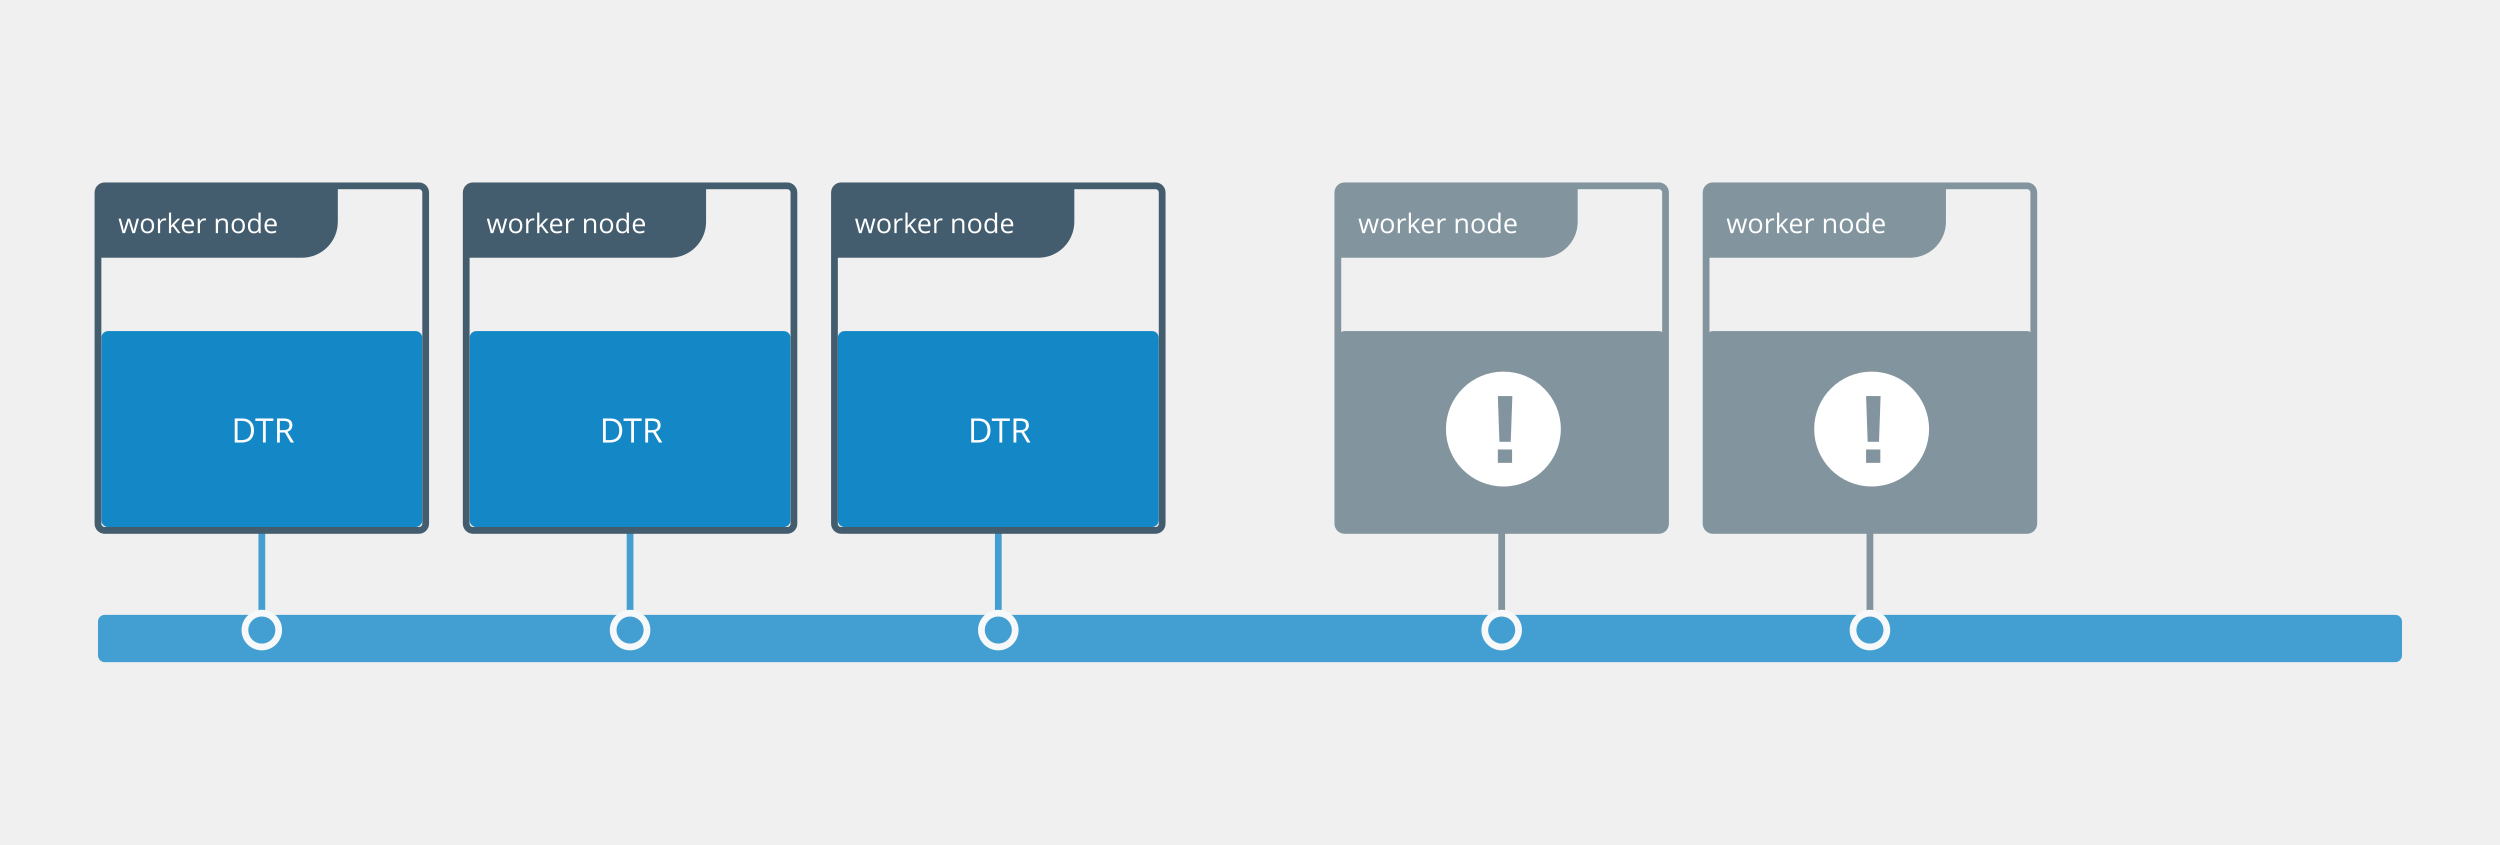
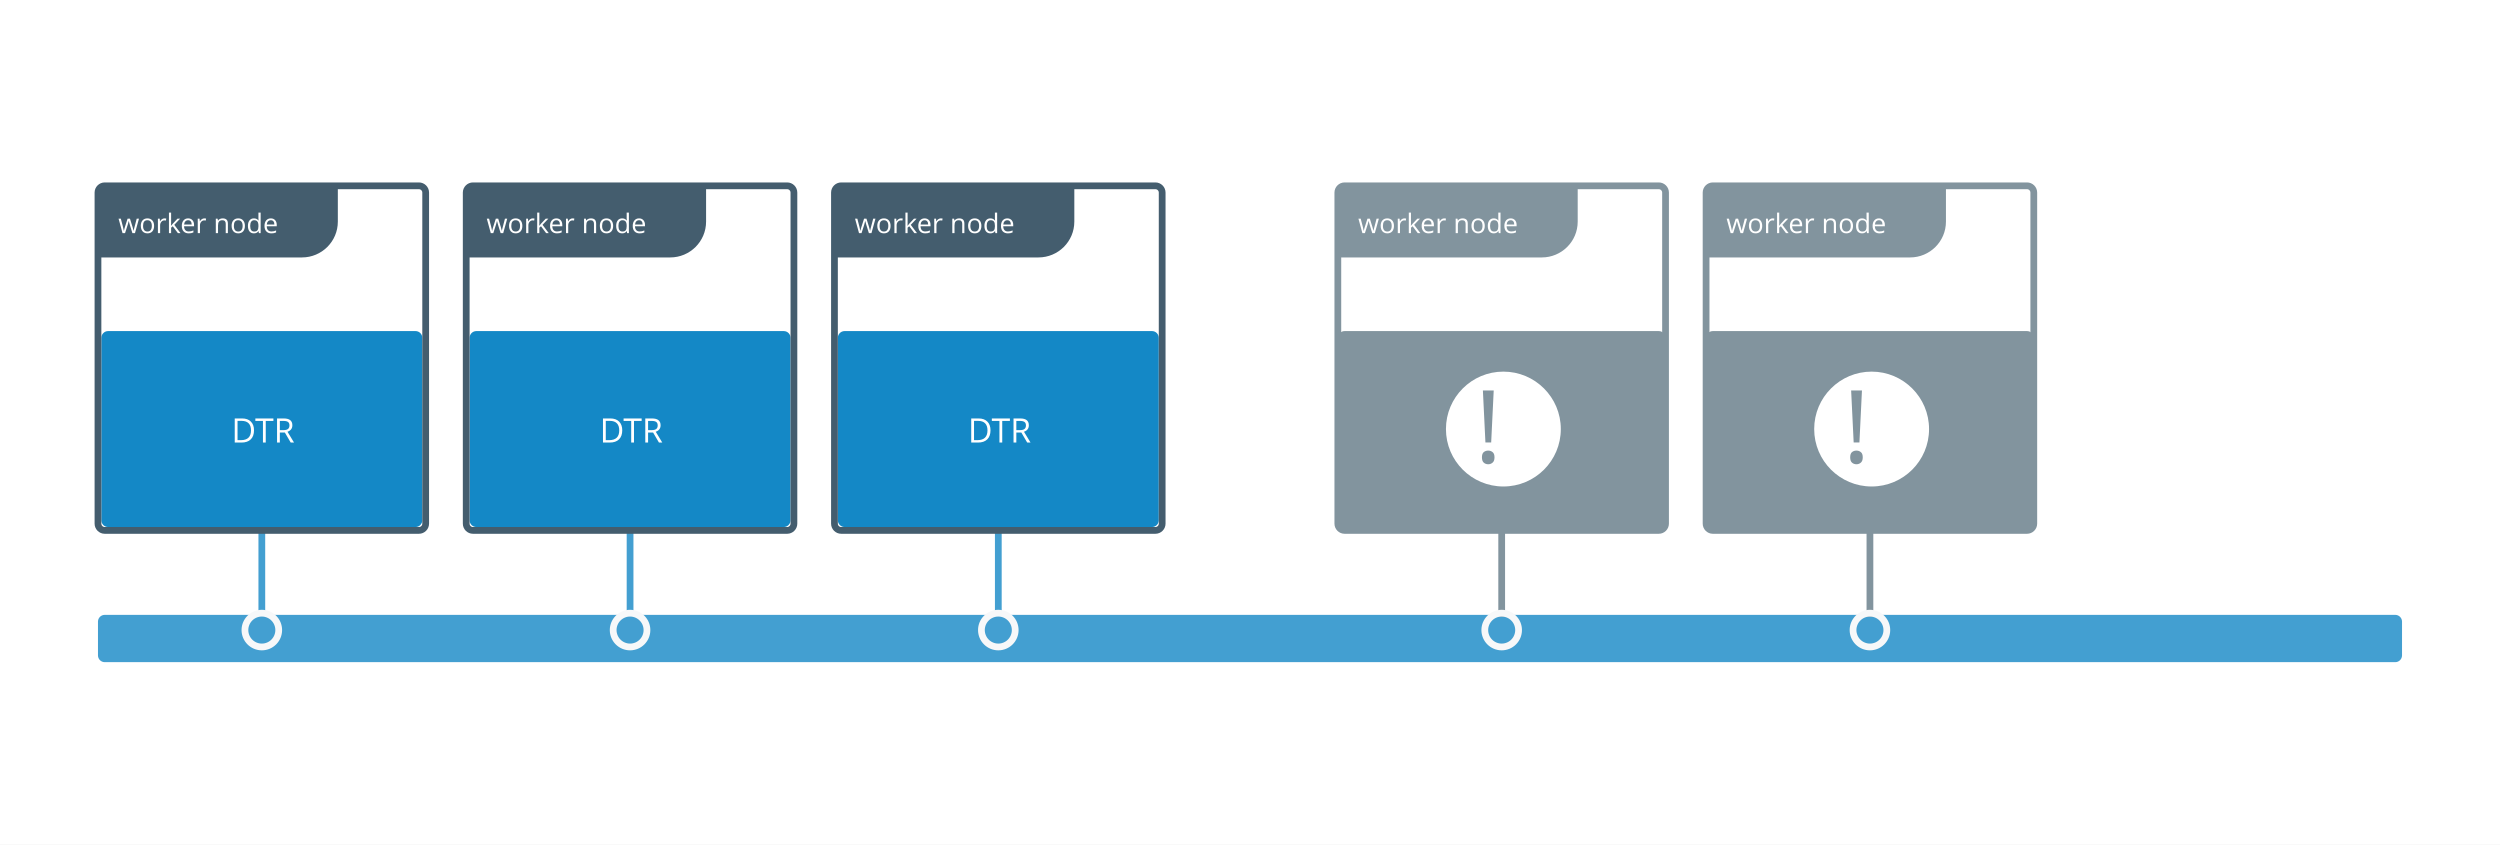
- <svg xmlns="http://www.w3.org/2000/svg" xmlns:xlink="http://www.w3.org/1999/xlink" width="740px" height="250px" viewBox="0 0 740 250" version="1.1" style="background: #FFFFFF;">
-   <defs>
-     <circle id="path-1" cx="4" cy="4" r="4" />
-     <circle id="path-2" cx="4" cy="4" r="4" />
-     <circle id="path-3" cx="4" cy="4" r="4" />
-     <circle id="path-4" cx="4" cy="4" r="4" />
-     <circle id="path-5" cx="4" cy="4" r="4" />
-   </defs>
-   <g id="dtr-diagrams" stroke="none" stroke-width="1" fill="none" fill-rule="evenodd">
+ <svg xmlns="http://www.w3.org/2000/svg" version="1.1" id="Layer_1" x="0px" y="0px" viewBox="0 0 740 250" style="enable-background:new 0 0 740 250;" xml:space="preserve">
+   <style type="text/css">
+ 	.st0{fill:#FFFFFF;}
+ 	.st1{fill-rule:evenodd;clip-rule:evenodd;fill:#439FD1;}
+ 	.st2{fill:none;stroke:#82949E;stroke-width:2;stroke-linecap:round;stroke-linejoin:round;}
+ 	.st3{fill:none;stroke:#F7F8F9;stroke-width:2;}
+ 	.st4{fill-rule:evenodd;clip-rule:evenodd;fill:#82949E;}
+ 	.st5{font-family:'OpenSans';}
+ 	.st6{font-size:8px;}
+ 	.st7{fill:none;stroke:#82949E;stroke-width:2;}
+ 	.st8{fill-rule:evenodd;clip-rule:evenodd;fill:#FFFFFF;}
+ 	.st9{fill:#82949E;}
+ 	.st10{font-family:'Courier-Bold';}
+ 	.st11{font-size:30px;}
+ 	.st12{fill:none;stroke:#439FD1;stroke-width:2;stroke-linecap:round;stroke-linejoin:round;}
+ 	.st13{fill-rule:evenodd;clip-rule:evenodd;fill:#445D6E;}
+ 	.st14{fill-rule:evenodd;clip-rule:evenodd;fill:#1488C6;}
+ 	.st15{font-size:10px;}
+ 	.st16{fill:none;stroke:#445D6E;stroke-width:2;}
+ </style>
+   <rect class="st0" width="740" height="250" />
+   <g id="dtr-diagrams">
    <g id="repair-replica-1">
      <g id="group" transform="translate(29, 55)">
        <g id="dtr">
-           <g id="network" transform="translate(0, 127)" fill="#439FD1">
-             <rect id="Rectangle-138" x="0" y="0" width="682" height="14" rx="2" />
+           <g id="network" transform="translate(0, 127)">
+             <path id="Rectangle-138" class="st1" d="M2,0h678c1.1,0,2,0.9,2,2v10c0,1.1-0.9,2-2,2H2c-1.1,0-2-0.9-2-2V2C0,0.9,0.9,0,2,0z" />
          </g>
-           <g id="arrows" transform="translate(229, 102)" />
+           <g id="arrows" transform="translate(229, 102)">
+ 				</g>
          <g id="nodes">
            <g id="node-1-copy-4" transform="translate(476, 0)">
              <g id="arrow" transform="translate(48.5, 119) rotate(-90) translate(-48.5, -119) translate(32, 115)">
-                 <path d="M2,4 L33,4" id="Line" stroke="#82949E" stroke-width="2" stroke-linecap="round" stroke-linejoin="round" />
+                 <path id="Line" class="st2" d="M2,4h31" />
                <g id="Oval">
-                   <use fill="#439FD1" fill-rule="evenodd" xlink:href="#path-1" />
-                   <circle stroke="#F7F8F9" stroke-width="2" cx="4" cy="4" r="5" />
+                   <g>
+                     <circle id="path-1" class="st1" cx="4" cy="4" r="4" />
+                   </g>
+                   <circle class="st3" cx="4" cy="4" r="5" />
                </g>
              </g>
              <g id="node">
                <g id="node-label">
-                   <path d="M0,2.003 C0,0.897 0.898,0 1.992,0 L71,0 L71,10.645 C71,16.524 66.231,21.29 60.351,21.29 L0,21.29 L0,2.003 Z" id="Rectangle-127" fill="#82949E" />
-                   <text id="worker-node" font-family="OpenSans, Open Sans" font-size="8" font-weight="normal" fill="#FFFFFF">
-                     <tspan x="6" y="14">worker node</tspan>
-                   </text>
+                   <path id="Rectangle-127" class="st4" d="M0,2c0-1.1,0.9-2,2-2h69v10.6c0,5.9-4.8,10.6-10.6,10.6H0V2z" />
+                   <text transform="matrix(1 0 0 1 6 14)" class="st0 st5 st6">worker node</text>
                </g>
              </g>
-               <g id="engine" transform="translate(0, 43)" fill="#82949E">
-                 <rect id="Rectangle-138" x="0" y="0" width="97" height="59" rx="2" />
+               <g id="engine" transform="translate(0, 43)">
+                 <path class="st4" d="M2,0h93c1.1,0,2,0.9,2,2v55c0,1.1-0.9,2-2,2H2c-1.1,0-2-0.9-2-2V2C0,0.9,0.9,0,2,0z" />
              </g>
-               <rect id="node-border" stroke="#82949E" stroke-width="2" x="0" y="0" width="97" height="102" rx="2" />
+               <path id="node-border" class="st7" d="M2,0h93c1.1,0,2,0.9,2,2v98c0,1.1-0.9,2-2,2H2c-1.1,0-2-0.9-2-2V2C0,0.9,0.9,0,2,0z" />
              <g id="error" transform="translate(32, 55)">
-                 <circle id="Oval-3" fill="#FFFFFF" cx="17" cy="17" r="17" />
-                 <text id="!" font-family="CourierNewPS-BoldMT, Courier New" font-size="30" font-weight="bold" fill="#82949E">
-                   <tspan x="8.499" y="27">!</tspan>
-                 </text>
+                 <circle id="Oval-3" class="st8" cx="17" cy="17" r="17" />
+                 <text transform="matrix(1 0 0 1 8.4985 27)" class="st9 st10 st11">!</text>
              </g>
            </g>
            <g id="node-1-copy-3" transform="translate(367, 0)">
-               <g id="arrow" transform="translate(48.5, 119) rotate(-90) translate(-48.5, -119) translate(32, 115)">
-                 <path d="M2,4 L33,4" id="Line" stroke="#82949E" stroke-width="2" stroke-linecap="round" stroke-linejoin="round" />
-                 <g id="Oval">
-                   <use fill="#439FD1" fill-rule="evenodd" xlink:href="#path-2" />
-                   <circle stroke="#F7F8F9" stroke-width="2" cx="4" cy="4" r="5" />
+               <g transform="translate(48.5, 119) rotate(-90) translate(-48.5, -119) translate(32, 115)">
+                 <path class="st2" d="M2,4h31" />
+                 <g>
+                   <g>
+                     <circle id="path-2" class="st1" cx="4" cy="4" r="4" />
+                   </g>
+                   <circle class="st3" cx="4" cy="4" r="5" />
                </g>
              </g>
-               <g id="node">
-                 <g id="node-label">
-                   <path d="M0,2.003 C0,0.897 0.898,0 1.992,0 L71,0 L71,10.645 C71,16.524 66.231,21.29 60.351,21.29 L0,21.29 L0,2.003 Z" id="Rectangle-127" fill="#82949E" />
-                   <text id="worker-node" font-family="OpenSans, Open Sans" font-size="8" font-weight="normal" fill="#FFFFFF">
-                     <tspan x="6" y="14">worker node</tspan>
-                   </text>
+               <g>
+                 <g>
+                   <path class="st4" d="M0,2c0-1.1,0.9-2,2-2h69v10.6c0,5.9-4.8,10.6-10.6,10.6H0V2z" />
+                   <text transform="matrix(1 0 0 1 6 14)" class="st0 st5 st6">worker node</text>
                </g>
              </g>
-               <g id="engine" transform="translate(0, 43)" fill="#82949E">
-                 <rect id="Rectangle-138" x="0" y="0" width="97" height="59" rx="2" />
+               <g transform="translate(0, 43)">
+                 <path class="st4" d="M2,0h93c1.1,0,2,0.9,2,2v55c0,1.1-0.9,2-2,2H2c-1.1,0-2-0.9-2-2V2C0,0.9,0.9,0,2,0z" />
              </g>
-               <rect id="node-border" stroke="#82949E" stroke-width="2" x="0" y="0" width="97" height="102" rx="2" />
-               <g id="error" transform="translate(32, 55)">
-                 <circle id="Oval-3" fill="#FFFFFF" cx="17" cy="17" r="17" />
-                 <text id="!" font-family="CourierNewPS-BoldMT, Courier New" font-size="30" font-weight="bold" fill="#82949E">
-                   <tspan x="8.499" y="27">!</tspan>
-                 </text>
+               <path class="st7" d="M2,0h93c1.1,0,2,0.9,2,2v98c0,1.1-0.9,2-2,2H2c-1.1,0-2-0.9-2-2V2C0,0.9,0.9,0,2,0z" />
+               <g transform="translate(32, 55)">
+                 <circle class="st8" cx="17" cy="17" r="17" />
+                 <text transform="matrix(1 0 0 1 8.4985 27)" class="st9 st10 st11">!</text>
              </g>
            </g>
            <g id="node-1-copy-2" transform="translate(218, 0)">
-               <g id="arrow" transform="translate(48.5, 119) rotate(-90) translate(-48.5, -119) translate(32, 115)">
-                 <path d="M2,4 L33,4" id="Line" stroke="#439FD1" stroke-width="2" stroke-linecap="round" stroke-linejoin="round" />
-                 <g id="Oval">
-                   <use fill="#439FD1" fill-rule="evenodd" xlink:href="#path-3" />
-                   <circle stroke="#F7F8F9" stroke-width="2" cx="4" cy="4" r="5" />
+               <g transform="translate(48.5, 119) rotate(-90) translate(-48.5, -119) translate(32, 115)">
+                 <path class="st12" d="M2,4h31" />
+                 <g>
+                   <g>
+                     <circle id="path-3" class="st1" cx="4" cy="4" r="4" />
+                   </g>
+                   <circle class="st3" cx="4" cy="4" r="5" />
                </g>
              </g>
-               <g id="node">
-                 <g id="node-label">
-                   <path d="M0,2.003 C0,0.897 0.898,0 1.992,0 L71,0 L71,10.645 C71,16.524 66.231,21.29 60.351,21.29 L0,21.29 L0,2.003 Z" id="Rectangle-127" fill="#445D6E" />
-                   <text id="worker-node" font-family="OpenSans, Open Sans" font-size="8" font-weight="normal" fill="#FFFFFF">
-                     <tspan x="6" y="14">worker node</tspan>
-                   </text>
+               <g>
+                 <g>
+                   <path class="st13" d="M0,2c0-1.1,0.9-2,2-2h69v10.6c0,5.9-4.8,10.6-10.6,10.6H0V2z" />
+                   <text transform="matrix(1 0 0 1 6 14)" class="st0 st5 st6">worker node</text>
                </g>
              </g>
-               <g id="engine" transform="translate(1, 43)">
-                 <rect id="Rectangle-138" fill="#1488C6" x="0" y="0" width="95" height="58" rx="2" />
-                 <text id="DTR" font-family="OpenSans, Open Sans" font-size="10" font-weight="normal" fill="#FFFFFF">
-                   <tspan x="38.498" y="33">DTR</tspan>
-                 </text>
+               <g transform="translate(1, 43)">
+                 <path class="st14" d="M2,0h91c1.1,0,2,0.9,2,2v54c0,1.1-0.9,2-2,2H2c-1.1,0-2-0.9-2-2V2C0,0.9,0.9,0,2,0z" />
+                 <text transform="matrix(1 0 0 1 38.498 33)" class="st0 st5 st15">DTR</text>
              </g>
-               <rect id="node-border" stroke="#445D6E" stroke-width="2" x="0" y="0" width="97" height="102" rx="2" />
+               <path class="st16" d="M2,0h93c1.1,0,2,0.9,2,2v98c0,1.1-0.9,2-2,2H2c-1.1,0-2-0.9-2-2V2C0,0.9,0.9,0,2,0z" />
            </g>
            <g id="node-1-copy" transform="translate(109, 0)">
-               <g id="arrow" transform="translate(48.5, 119) rotate(-90) translate(-48.5, -119) translate(32, 115)">
-                 <path d="M2,4 L33,4" id="Line" stroke="#439FD1" stroke-width="2" stroke-linecap="round" stroke-linejoin="round" />
-                 <g id="Oval">
-                   <use fill="#439FD1" fill-rule="evenodd" xlink:href="#path-4" />
-                   <circle stroke="#F7F8F9" stroke-width="2" cx="4" cy="4" r="5" />
+               <g transform="translate(48.5, 119) rotate(-90) translate(-48.5, -119) translate(32, 115)">
+                 <path class="st12" d="M2,4h31" />
+                 <g>
+                   <g>
+                     <circle id="path-4" class="st1" cx="4" cy="4" r="4" />
+                   </g>
+                   <circle class="st3" cx="4" cy="4" r="5" />
                </g>
              </g>
-               <g id="node">
-                 <g id="node-label">
-                   <path d="M0,2.003 C0,0.897 0.898,0 1.992,0 L71,0 L71,10.645 C71,16.524 66.231,21.29 60.351,21.29 L0,21.29 L0,2.003 Z" id="Rectangle-127" fill="#445D6E" />
-                   <text id="worker-node" font-family="OpenSans, Open Sans" font-size="8" font-weight="normal" fill="#FFFFFF">
-                     <tspan x="6" y="14">worker node</tspan>
-                   </text>
+               <g>
+                 <g>
+                   <path class="st13" d="M0,2c0-1.1,0.9-2,2-2h69v10.6c0,5.9-4.8,10.6-10.6,10.6H0V2z" />
+                   <text transform="matrix(1 0 0 1 6 14)" class="st0 st5 st6">worker node</text>
                </g>
              </g>
-               <g id="engine" transform="translate(1, 43)">
-                 <rect id="Rectangle-138" fill="#1488C6" x="0" y="0" width="95" height="58" rx="2" />
-                 <text id="DTR" font-family="OpenSans, Open Sans" font-size="10" font-weight="normal" fill="#FFFFFF">
-                   <tspan x="38.498" y="33">DTR</tspan>
-                 </text>
+               <g transform="translate(1, 43)">
+                 <path class="st14" d="M2,0h91c1.1,0,2,0.9,2,2v54c0,1.1-0.9,2-2,2H2c-1.1,0-2-0.9-2-2V2C0,0.9,0.9,0,2,0z" />
+                 <text transform="matrix(1 0 0 1 38.498 33)" class="st0 st5 st15">DTR</text>
              </g>
-               <rect id="node-border" stroke="#445D6E" stroke-width="2" x="0" y="0" width="97" height="102" rx="2" />
+               <path class="st16" d="M2,0h93c1.1,0,2,0.9,2,2v98c0,1.1-0.9,2-2,2H2c-1.1,0-2-0.9-2-2V2C0,0.9,0.9,0,2,0z" />
            </g>
            <g id="node-1">
-               <g id="arrow" transform="translate(48.5, 119) rotate(-90) translate(-48.5, -119) translate(32, 115)">
-                 <path d="M2,4 L33,4" id="Line" stroke="#439FD1" stroke-width="2" stroke-linecap="round" stroke-linejoin="round" />
-                 <g id="Oval">
-                   <use fill="#439FD1" fill-rule="evenodd" xlink:href="#path-5" />
-                   <circle stroke="#F7F8F9" stroke-width="2" cx="4" cy="4" r="5" />
+               <g transform="translate(48.5, 119) rotate(-90) translate(-48.5, -119) translate(32, 115)">
+                 <path class="st12" d="M2,4h31" />
+                 <g>
+                   <g>
+                     <circle id="path-5" class="st1" cx="4" cy="4" r="4" />
+                   </g>
+                   <circle class="st3" cx="4" cy="4" r="5" />
                </g>
              </g>
-               <g id="node">
-                 <g id="node-label">
-                   <path d="M0,2.003 C0,0.897 0.898,0 1.992,0 L71,0 L71,10.645 C71,16.524 66.231,21.29 60.351,21.29 L0,21.29 L0,2.003 Z" id="Rectangle-127" fill="#445D6E" />
-                   <text id="worker-node" font-family="OpenSans, Open Sans" font-size="8" font-weight="normal" fill="#FFFFFF">
-                     <tspan x="6" y="14">worker node</tspan>
-                   </text>
+               <g>
+                 <g>
+                   <path class="st13" d="M0,2c0-1.1,0.9-2,2-2h69v10.6c0,5.9-4.8,10.6-10.6,10.6H0V2z" />
+                   <text transform="matrix(1 0 0 1 6 14)" class="st0 st5 st6">worker node</text>
                </g>
              </g>
-               <g id="engine" transform="translate(1, 43)">
-                 <rect id="Rectangle-138" fill="#1488C6" x="0" y="0" width="95" height="58" rx="2" />
-                 <text id="DTR" font-family="OpenSans, Open Sans" font-size="10" font-weight="normal" fill="#FFFFFF">
-                   <tspan x="38.498" y="33">DTR</tspan>
-                 </text>
+               <g transform="translate(1, 43)">
+                 <path class="st14" d="M2,0h91c1.1,0,2,0.9,2,2v54c0,1.1-0.9,2-2,2H2c-1.1,0-2-0.9-2-2V2C0,0.9,0.9,0,2,0z" />
+                 <text transform="matrix(1 0 0 1 38.498 33)" class="st0 st5 st15">DTR</text>
              </g>
-               <rect id="node-border" stroke="#445D6E" stroke-width="2" x="0" y="0" width="97" height="102" rx="2" />
+               <path class="st16" d="M2,0h93c1.1,0,2,0.9,2,2v98c0,1.1-0.9,2-2,2H2c-1.1,0-2-0.9-2-2V2C0,0.9,0.9,0,2,0z" />
            </g>
          </g>
        </g>
      </g>
    </g>
  </g>
</svg>
